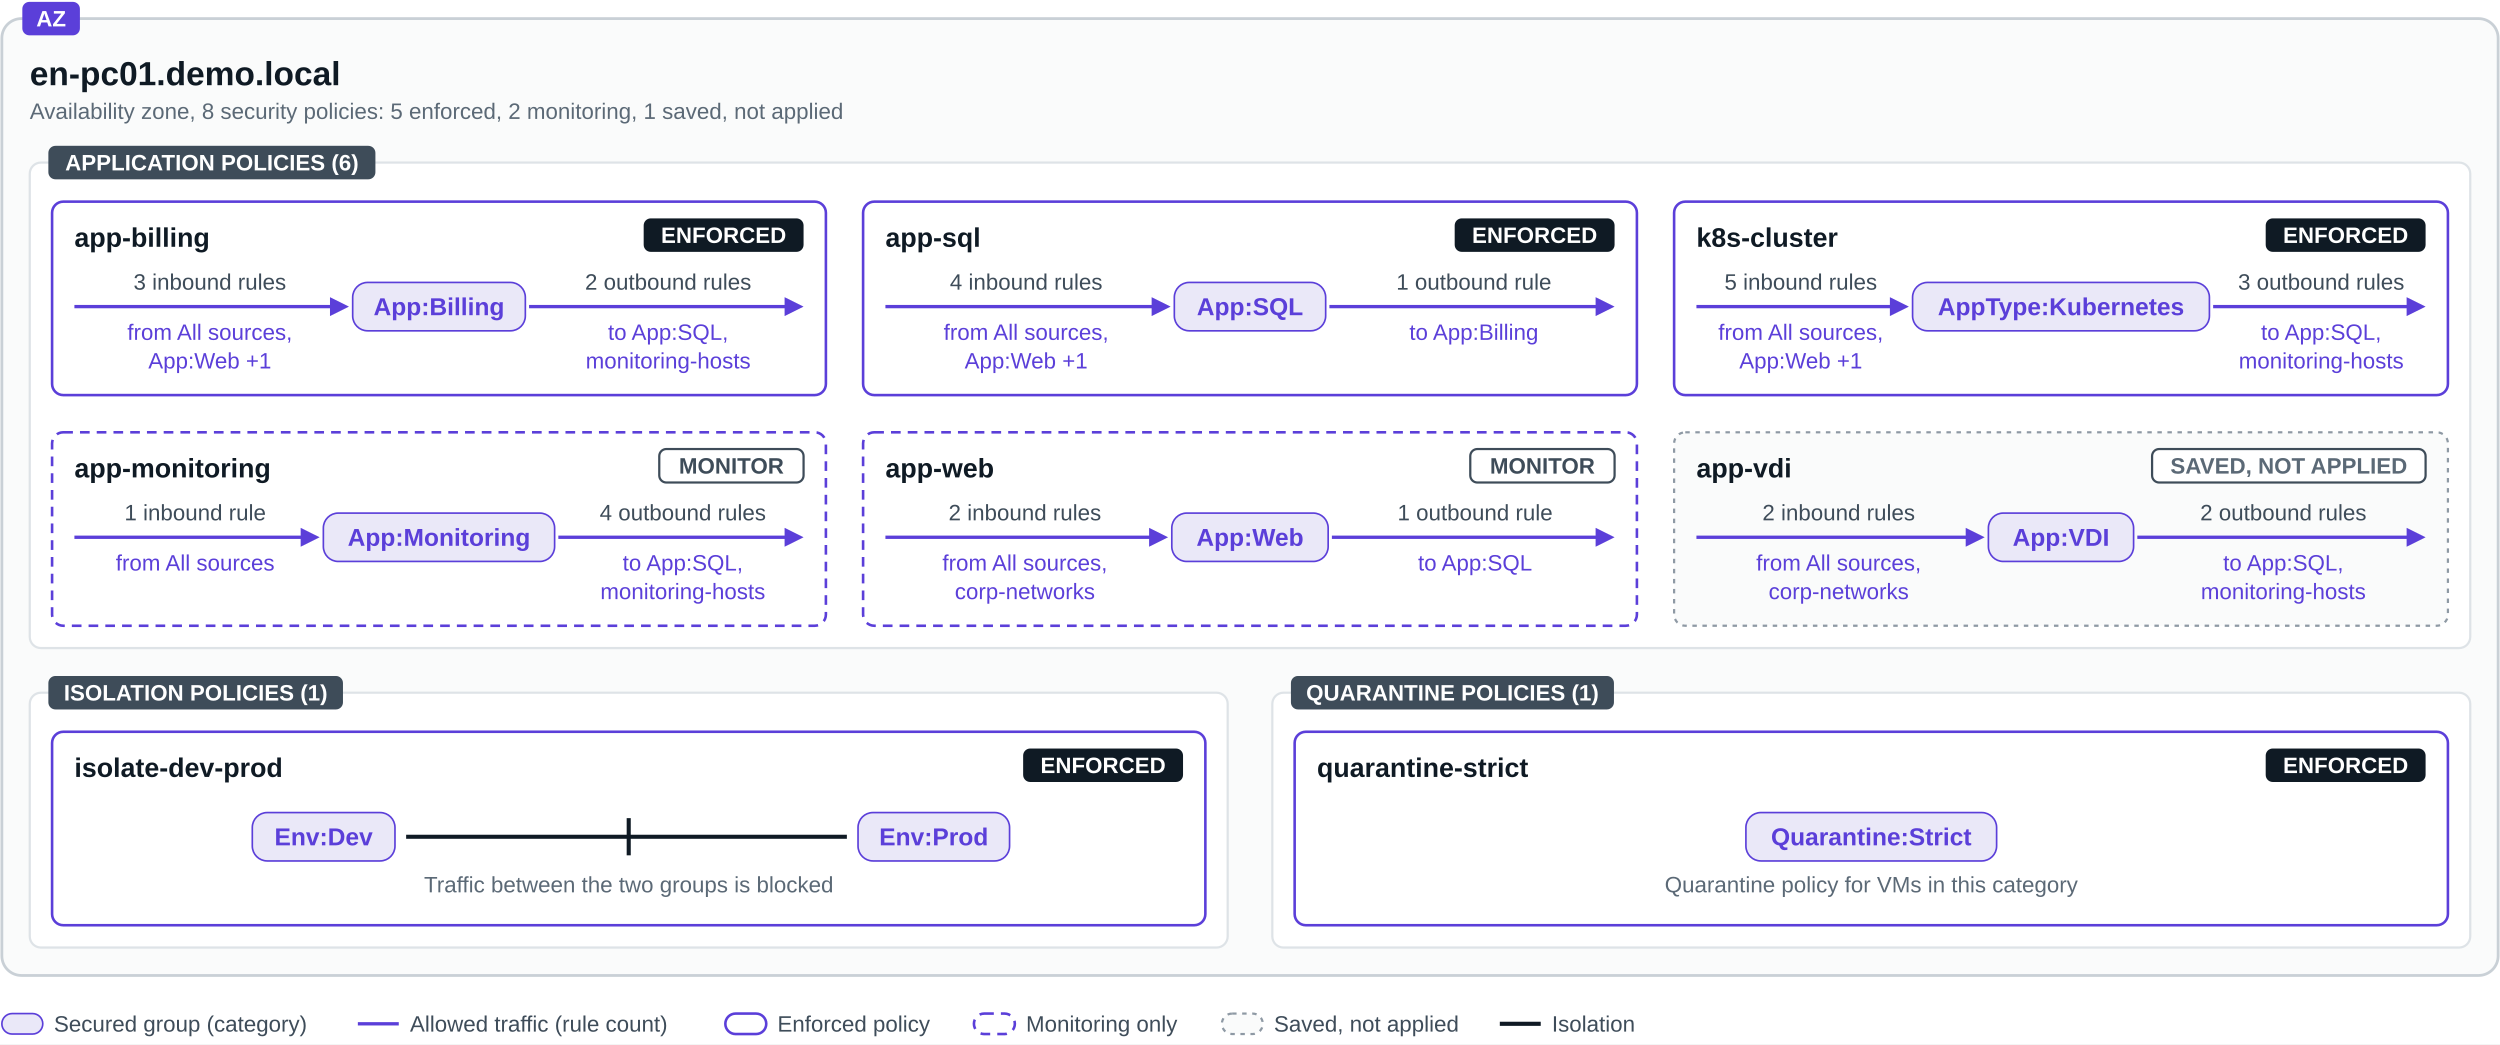
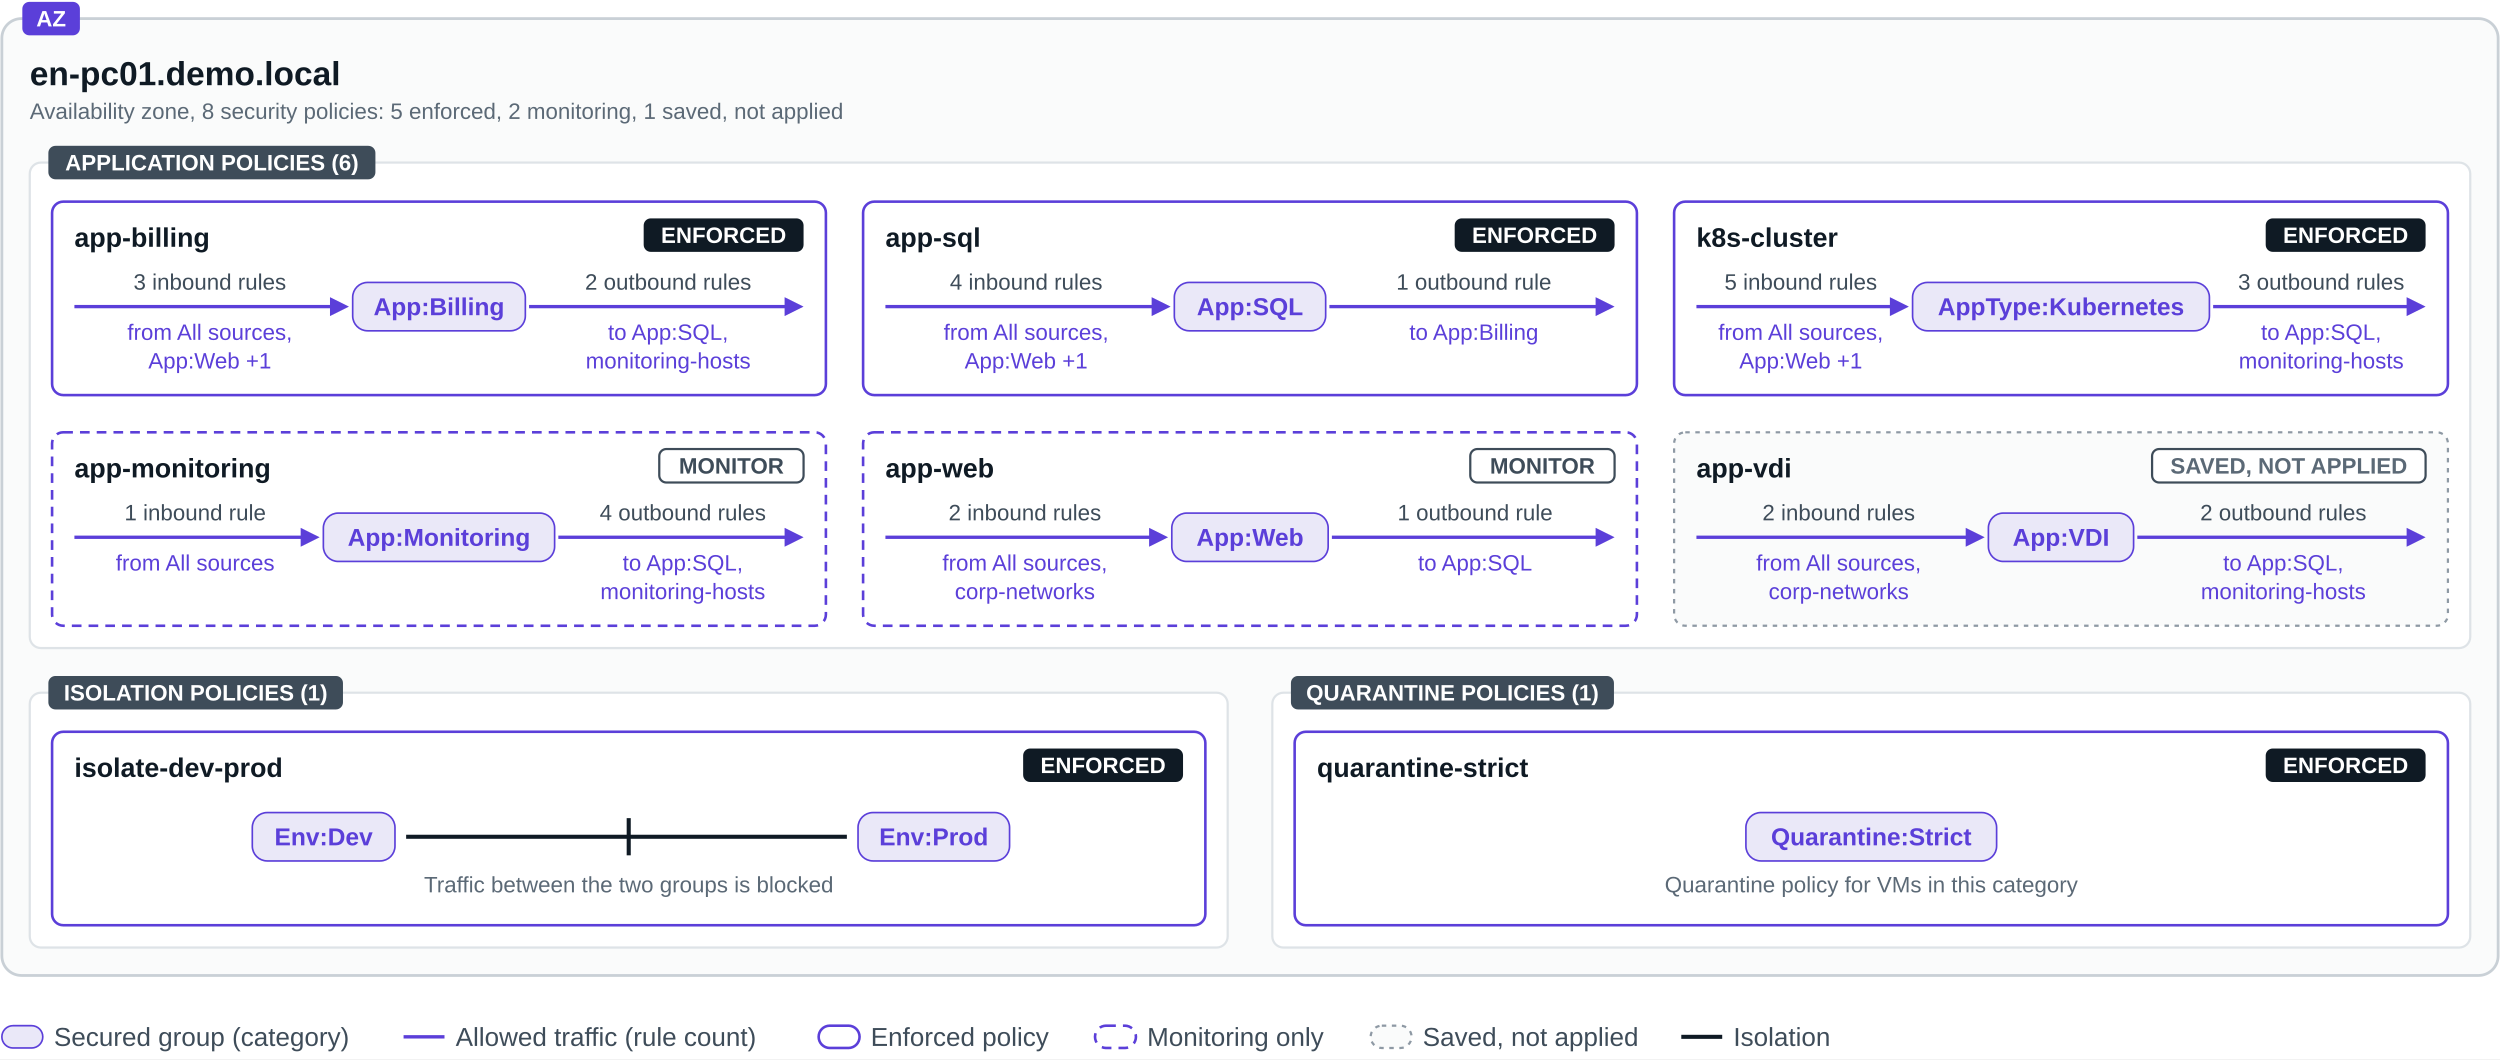
- <svg xmlns="http://www.w3.org/2000/svg" version="1.1" width="672pt" height="280.7pt" viewBox="0 0 672 280.7" font-family="Figtree, Calibri, 'Segoe UI', Arial, sans-serif">
-   <rect width="672" height="280.7" fill="#FFFFFF" />
+ <svg xmlns="http://www.w3.org/2000/svg" version="1.1" width="672pt" height="284.7pt" viewBox="0 0 672 284.7" font-family="Figtree, Calibri, 'Segoe UI', Arial, sans-serif">
+   <rect width="672" height="284.7" fill="#FFFFFF" />
  <g id="site:en-pc01.demo.local" data-kind="container" data-name="en-pc01.demo.local" data-prism-central="en-pc01.demo.local">
    <rect x="0.5" y="5" width="671" height="257.2" fill="#FAFBFB" rx="5.25" stroke="#C9D0D6" stroke-width="0.75" />
    <text x="8" y="22.91" font-size="9" font-weight="600" fill="#0F1A24" textLength="80.13" lengthAdjust="spacingAndGlyphs">en-pc01.demo.local</text>
    <text x="8" y="31.96" font-size="6" fill="#5B6976" textLength="220.03" lengthAdjust="spacingAndGlyphs">Availability zone, 8 security policies: 5 enforced, 2 monitoring, 1 saved, not applied</text>
  </g>
  <g id="lane:en-pc01.demo.local:APPLICATION" data-kind="container" data-name="APPLICATION POLICIES" data-policy-type="APPLICATION">
    <rect x="8" y="43.7" width="656" height="130.5" fill="#FFFFFF" rx="3" stroke="#DEE3E7" stroke-width="0.6" />
  </g>
  <g id="lane:en-pc01.demo.local:ISOLATION" data-kind="container" data-name="ISOLATION POLICIES" data-policy-type="ISOLATION">
    <rect x="8" y="186.2" width="322" height="68.5" fill="#FFFFFF" rx="3" stroke="#DEE3E7" stroke-width="0.6" />
  </g>
  <g id="lane:en-pc01.demo.local:QUARANTINE" data-kind="container" data-name="QUARANTINE POLICIES" data-policy-type="QUARANTINE">
    <rect x="342" y="186.2" width="322" height="68.5" fill="#FFFFFF" rx="3" stroke="#DEE3E7" stroke-width="0.6" />
  </g>
  <g id="policy:ce095947-00bb-5b22-bb2f-9dd795961a19" data-kind="box" data-name="app-billing" data-policy-type="APPLICATION" data-policy-uuid="ce095947-00bb-5b22-bb2f-9dd795961a19" data-prism-central="en-pc01.demo.local" data-state="ENFORCE">
    <rect x="14" y="54.2" width="208" height="52" fill="#FFFFFF" rx="3" stroke="#5B3FD9" stroke-width="0.7" />
    <text x="20" y="66.33" font-size="7.2" font-weight="600" fill="#0F1A24" textLength="34.94" lengthAdjust="spacingAndGlyphs">app-billing</text>
  </g>
  <g id="policy:ce095947-00bb-5b22-bb2f-9dd795961a19:in:l" data-kind="label">
    <text x="56.4" y="77.86" text-anchor="middle" font-size="6" fill="#3E4C59" textLength="40.94" lengthAdjust="spacingAndGlyphs">3 inbound rules</text>
  </g>
  <g id="policy:ce095947-00bb-5b22-bb2f-9dd795961a19:out:l" data-kind="label">
    <text x="179.6" y="77.86" text-anchor="middle" font-size="6" fill="#3E4C59" textLength="45.39" lengthAdjust="spacingAndGlyphs">2 outbound rules</text>
  </g>
  <g id="policy:ce095947-00bb-5b22-bb2f-9dd795961a19:in:p" data-kind="label">
    <text x="56.4" y="91.36" text-anchor="middle" font-size="6" fill="#5B3FD9" textLength="44.82" lengthAdjust="spacingAndGlyphs">from All sources,</text>
    <text x="56.4" y="99.04" text-anchor="middle" font-size="6" fill="#5B3FD9" textLength="32.92" lengthAdjust="spacingAndGlyphs">App:Web +1</text>
  </g>
  <g id="policy:ce095947-00bb-5b22-bb2f-9dd795961a19:out:p" data-kind="label">
    <text x="179.6" y="91.36" text-anchor="middle" font-size="6" fill="#5B3FD9" textLength="32.74" lengthAdjust="spacingAndGlyphs">to App:SQL,</text>
    <text x="179.6" y="99.04" text-anchor="middle" font-size="6" fill="#5B3FD9" textLength="46.55" lengthAdjust="spacingAndGlyphs">monitoring-hosts</text>
  </g>
  <g id="policy:56c252fa-ca3b-594b-bc40-036f28ed101f" data-kind="box" data-name="app-sql" data-policy-type="APPLICATION" data-policy-uuid="56c252fa-ca3b-594b-bc40-036f28ed101f" data-prism-central="en-pc01.demo.local" data-state="ENFORCE">
    <rect x="232" y="54.2" width="208" height="52" fill="#FFFFFF" rx="3" stroke="#5B3FD9" stroke-width="0.7" />
    <text x="238" y="66.33" font-size="7.2" font-weight="600" fill="#0F1A24" textLength="24.6" lengthAdjust="spacingAndGlyphs">app-sql</text>
  </g>
  <g id="policy:56c252fa-ca3b-594b-bc40-036f28ed101f:in:l" data-kind="label">
    <text x="275.83" y="77.86" text-anchor="middle" font-size="6" fill="#3E4C59" textLength="41.41" lengthAdjust="spacingAndGlyphs">4 inbound rules</text>
  </g>
  <g id="policy:56c252fa-ca3b-594b-bc40-036f28ed101f:out:l" data-kind="label">
    <text x="396.17" y="77.86" text-anchor="middle" font-size="6" fill="#3E4C59" textLength="41.72" lengthAdjust="spacingAndGlyphs">1 outbound rule</text>
  </g>
  <g id="policy:56c252fa-ca3b-594b-bc40-036f28ed101f:in:p" data-kind="label">
    <text x="275.83" y="91.36" text-anchor="middle" font-size="6" fill="#5B3FD9" textLength="44.82" lengthAdjust="spacingAndGlyphs">from All sources,</text>
    <text x="275.83" y="99.04" text-anchor="middle" font-size="6" fill="#5B3FD9" textLength="32.92" lengthAdjust="spacingAndGlyphs">App:Web +1</text>
  </g>
  <g id="policy:56c252fa-ca3b-594b-bc40-036f28ed101f:out:p" data-kind="label">
    <text x="396.17" y="91.36" text-anchor="middle" font-size="6" fill="#5B3FD9" textLength="35.86" lengthAdjust="spacingAndGlyphs">to App:Billing</text>
  </g>
  <g id="policy:5e183b41-ee97-5000-bd32-a9d5eccbe30f" data-kind="box" data-name="k8s-cluster" data-policy-type="APPLICATION" data-policy-uuid="5e183b41-ee97-5000-bd32-a9d5eccbe30f" data-prism-central="en-pc01.demo.local" data-state="ENFORCE">
    <rect x="450" y="54.2" width="208" height="52" fill="#FFFFFF" rx="3" stroke="#5B3FD9" stroke-width="0.7" />
    <text x="456" y="66.33" font-size="7.2" font-weight="600" fill="#0F1A24" textLength="36.89" lengthAdjust="spacingAndGlyphs">k8s-cluster</text>
  </g>
  <g id="policy:5e183b41-ee97-5000-bd32-a9d5eccbe30f:in:l" data-kind="label">
    <text x="484.05" y="77.86" text-anchor="middle" font-size="6" fill="#3E4C59" textLength="41.13" lengthAdjust="spacingAndGlyphs">5 inbound rules</text>
  </g>
  <g id="policy:5e183b41-ee97-5000-bd32-a9d5eccbe30f:out:l" data-kind="label">
    <text x="623.94" y="77.86" text-anchor="middle" font-size="6" fill="#3E4C59" textLength="45.3" lengthAdjust="spacingAndGlyphs">3 outbound rules</text>
  </g>
  <g id="policy:5e183b41-ee97-5000-bd32-a9d5eccbe30f:in:p" data-kind="label">
    <text x="484.05" y="91.36" text-anchor="middle" font-size="6" fill="#5B3FD9" textLength="44.82" lengthAdjust="spacingAndGlyphs">from All sources,</text>
    <text x="484.05" y="99.04" text-anchor="middle" font-size="6" fill="#5B3FD9" textLength="32.92" lengthAdjust="spacingAndGlyphs">App:Web +1</text>
  </g>
  <g id="policy:5e183b41-ee97-5000-bd32-a9d5eccbe30f:out:p" data-kind="label">
    <text x="623.94" y="91.36" text-anchor="middle" font-size="6" fill="#5B3FD9" textLength="32.74" lengthAdjust="spacingAndGlyphs">to App:SQL,</text>
    <text x="623.94" y="99.04" text-anchor="middle" font-size="6" fill="#5B3FD9" textLength="46.55" lengthAdjust="spacingAndGlyphs">monitoring-hosts</text>
  </g>
  <g id="policy:37fe4106-ba5d-58b7-bad6-64f5fe387bfa" data-kind="box" data-name="app-monitoring" data-policy-type="APPLICATION" data-policy-uuid="37fe4106-ba5d-58b7-bad6-64f5fe387bfa" data-prism-central="en-pc01.demo.local" data-state="MONITOR">
    <rect x="14" y="116.2" width="208" height="52" fill="#FFFFFF" rx="3" stroke="#5B3FD9" stroke-width="0.7" stroke-dasharray="2.6 1.9" />
    <text x="20" y="128.33" font-size="7.2" font-weight="600" fill="#0F1A24" textLength="51.37" lengthAdjust="spacingAndGlyphs">app-monitoring</text>
  </g>
  <g id="policy:37fe4106-ba5d-58b7-bad6-64f5fe387bfa:in:l" data-kind="label">
    <text x="52.46" y="139.86" text-anchor="middle" font-size="6" fill="#3E4C59" textLength="37.36" lengthAdjust="spacingAndGlyphs">1 inbound rule</text>
  </g>
  <g id="policy:37fe4106-ba5d-58b7-bad6-64f5fe387bfa:out:l" data-kind="label">
    <text x="183.54" y="139.86" text-anchor="middle" font-size="6" fill="#3E4C59" textLength="45.76" lengthAdjust="spacingAndGlyphs">4 outbound rules</text>
  </g>
  <g id="policy:37fe4106-ba5d-58b7-bad6-64f5fe387bfa:in:p" data-kind="label">
    <text x="52.46" y="153.36" text-anchor="middle" font-size="6" fill="#5B3FD9" textLength="43.46" lengthAdjust="spacingAndGlyphs">from All sources</text>
  </g>
  <g id="policy:37fe4106-ba5d-58b7-bad6-64f5fe387bfa:out:p" data-kind="label">
    <text x="183.54" y="153.36" text-anchor="middle" font-size="6" fill="#5B3FD9" textLength="32.74" lengthAdjust="spacingAndGlyphs">to App:SQL,</text>
    <text x="183.54" y="161.04" text-anchor="middle" font-size="6" fill="#5B3FD9" textLength="46.55" lengthAdjust="spacingAndGlyphs">monitoring-hosts</text>
  </g>
  <g id="policy:4ddfcda2-2471-5ae3-868f-32018e0da003" data-kind="box" data-name="app-web" data-policy-type="APPLICATION" data-policy-uuid="4ddfcda2-2471-5ae3-868f-32018e0da003" data-prism-central="en-pc01.demo.local" data-state="MONITOR">
    <rect x="232" y="116.2" width="208" height="52" fill="#FFFFFF" rx="3" stroke="#5B3FD9" stroke-width="0.7" stroke-dasharray="2.6 1.9" />
    <text x="238" y="128.33" font-size="7.2" font-weight="600" fill="#0F1A24" textLength="29.43" lengthAdjust="spacingAndGlyphs">app-web</text>
  </g>
  <g id="policy:4ddfcda2-2471-5ae3-868f-32018e0da003:in:l" data-kind="label">
    <text x="275.49" y="139.86" text-anchor="middle" font-size="6" fill="#3E4C59" textLength="41.03" lengthAdjust="spacingAndGlyphs">2 inbound rules</text>
  </g>
  <g id="policy:4ddfcda2-2471-5ae3-868f-32018e0da003:out:l" data-kind="label">
    <text x="396.5" y="139.86" text-anchor="middle" font-size="6" fill="#3E4C59" textLength="41.72" lengthAdjust="spacingAndGlyphs">1 outbound rule</text>
  </g>
  <g id="policy:4ddfcda2-2471-5ae3-868f-32018e0da003:in:p" data-kind="label">
    <text x="275.49" y="153.36" text-anchor="middle" font-size="6" fill="#5B3FD9" textLength="44.82" lengthAdjust="spacingAndGlyphs">from All sources,</text>
    <text x="275.49" y="161.04" text-anchor="middle" font-size="6" fill="#5B3FD9" textLength="39.61" lengthAdjust="spacingAndGlyphs">corp-networks</text>
  </g>
  <g id="policy:4ddfcda2-2471-5ae3-868f-32018e0da003:out:p" data-kind="label">
    <text x="396.5" y="153.36" text-anchor="middle" font-size="6" fill="#5B3FD9" textLength="31.39" lengthAdjust="spacingAndGlyphs">to App:SQL</text>
  </g>
  <g id="policy:249a9518-b7a6-50c6-b927-a4b486b8b680" data-kind="box" data-name="app-vdi" data-policy-type="APPLICATION" data-policy-uuid="249a9518-b7a6-50c6-b927-a4b486b8b680" data-prism-central="en-pc01.demo.local" data-state="SAVE">
    <rect x="450" y="116.2" width="208" height="52" fill="#FAFBFB" rx="3" stroke="#8E99A4" stroke-width="0.6" stroke-dasharray="1.2 1.5" />
    <text x="456" y="128.33" font-size="7.2" font-weight="600" fill="#0F1A24" textLength="25.29" lengthAdjust="spacingAndGlyphs">app-vdi</text>
  </g>
  <g id="policy:249a9518-b7a6-50c6-b927-a4b486b8b680:in:l" data-kind="label">
    <text x="494.24" y="139.86" text-anchor="middle" font-size="6" fill="#3E4C59" textLength="41.03" lengthAdjust="spacingAndGlyphs">2 inbound rules</text>
  </g>
  <g id="policy:249a9518-b7a6-50c6-b927-a4b486b8b680:out:l" data-kind="label">
    <text x="613.76" y="139.86" text-anchor="middle" font-size="6" fill="#3E4C59" textLength="45.39" lengthAdjust="spacingAndGlyphs">2 outbound rules</text>
  </g>
  <g id="policy:249a9518-b7a6-50c6-b927-a4b486b8b680:in:p" data-kind="label">
    <text x="494.24" y="153.36" text-anchor="middle" font-size="6" fill="#5B3FD9" textLength="44.82" lengthAdjust="spacingAndGlyphs">from All sources,</text>
    <text x="494.24" y="161.04" text-anchor="middle" font-size="6" fill="#5B3FD9" textLength="39.61" lengthAdjust="spacingAndGlyphs">corp-networks</text>
  </g>
  <g id="policy:249a9518-b7a6-50c6-b927-a4b486b8b680:out:p" data-kind="label">
    <text x="613.76" y="153.36" text-anchor="middle" font-size="6" fill="#5B3FD9" textLength="32.74" lengthAdjust="spacingAndGlyphs">to App:SQL,</text>
    <text x="613.76" y="161.04" text-anchor="middle" font-size="6" fill="#5B3FD9" textLength="46.55" lengthAdjust="spacingAndGlyphs">monitoring-hosts</text>
  </g>
  <g id="policy:7b2ca501-55e8-5f4d-a446-7a48801977ea" data-kind="box" data-name="isolate-dev-prod" data-policy-type="ISOLATION" data-policy-uuid="7b2ca501-55e8-5f4d-a446-7a48801977ea" data-prism-central="en-pc01.demo.local" data-state="ENFORCE">
    <rect x="14" y="196.7" width="310" height="52" fill="#FFFFFF" rx="3" stroke="#5B3FD9" stroke-width="0.7" />
    <text x="20" y="208.83" font-size="7.2" font-weight="600" fill="#0F1A24" textLength="55" lengthAdjust="spacingAndGlyphs">isolate-dev-prod</text>
  </g>
  <g id="policy:7b2ca501-55e8-5f4d-a446-7a48801977ea:foot" data-kind="label">
    <text x="169" y="239.86" text-anchor="middle" font-size="6" fill="#5B6976" textLength="113.54" lengthAdjust="spacingAndGlyphs">Traffic between the two groups is blocked</text>
  </g>
  <g id="policy:3b8d713f-b7d1-5b76-a15d-74ac91aec486" data-kind="box" data-name="quarantine-strict" data-policy-type="QUARANTINE" data-policy-uuid="3b8d713f-b7d1-5b76-a15d-74ac91aec486" data-prism-central="en-pc01.demo.local" data-state="ENFORCE">
    <rect x="348" y="196.7" width="310" height="52" fill="#FFFFFF" rx="3" stroke="#5B3FD9" stroke-width="0.7" />
    <text x="354" y="208.83" font-size="7.2" font-weight="600" fill="#0F1A24" textLength="55.46" lengthAdjust="spacingAndGlyphs">quarantine-strict</text>
  </g>
  <g id="policy:3b8d713f-b7d1-5b76-a15d-74ac91aec486:foot" data-kind="label">
    <text x="503" y="239.86" text-anchor="middle" font-size="6" fill="#5B6976" textLength="113.17" lengthAdjust="spacingAndGlyphs">Quarantine policy for VMs in this category</text>
  </g>
  <g id="legend:0" data-kind="swatch">
-     <rect x="0.5" y="272.45" width="11" height="5.5" fill="#EAE8F8" rx="2.75" stroke="#5B3FD9" stroke-width="0.45" />
+     <rect x="0.5" y="275.7" width="11" height="6" fill="#EAE8F8" rx="3" stroke="#5B3FD9" stroke-width="0.45" />
  </g>
  <g id="legend:0:label" data-kind="label">
-     <text x="14.5" y="277.3" font-size="6" fill="#3E4C59" textLength="69.52" lengthAdjust="spacingAndGlyphs">Secured group (category)</text>
+     <text x="14.5" y="281.15" font-size="7" fill="#3E4C59" textLength="81.11" lengthAdjust="spacingAndGlyphs">Secured group (category)</text>
  </g>
  <g id="legend:1:label" data-kind="label">
-     <text x="110.19" y="277.3" font-size="6" fill="#3E4C59" textLength="72.43" lengthAdjust="spacingAndGlyphs">Allowed traffic (rule count)</text>
+     <text x="122.48" y="281.15" font-size="7" fill="#3E4C59" textLength="84.5" lengthAdjust="spacingAndGlyphs">Allowed traffic (rule count)</text>
  </g>
  <g id="legend:2" data-kind="swatch">
-     <rect x="194.97" y="272.45" width="11" height="5.5" fill="#FFFFFF" rx="2.75" stroke="#5B3FD9" stroke-width="0.7" />
+     <rect x="220.05" y="275.7" width="11" height="6" fill="#FFFFFF" rx="3" stroke="#5B3FD9" stroke-width="0.7" />
  </g>
  <g id="legend:2:label" data-kind="label">
-     <text x="208.97" y="277.3" font-size="6" fill="#3E4C59" textLength="42.28" lengthAdjust="spacingAndGlyphs">Enforced policy</text>
+     <text x="234.05" y="281.15" font-size="7" fill="#3E4C59" textLength="49.33" lengthAdjust="spacingAndGlyphs">Enforced policy</text>
  </g>
  <g id="legend:3" data-kind="swatch">
-     <rect x="261.79" y="272.45" width="11" height="5.5" fill="#FFFFFF" rx="2.75" stroke="#5B3FD9" stroke-width="0.7" stroke-dasharray="2.6 1.9" />
+     <rect x="294.34" y="275.7" width="11" height="6" fill="#FFFFFF" rx="3" stroke="#5B3FD9" stroke-width="0.7" stroke-dasharray="2.6 1.9" />
  </g>
  <g id="legend:3:label" data-kind="label">
-     <text x="275.79" y="277.3" font-size="6" fill="#3E4C59" textLength="42.12" lengthAdjust="spacingAndGlyphs">Monitoring only</text>
+     <text x="308.34" y="281.15" font-size="7" fill="#3E4C59" textLength="49.14" lengthAdjust="spacingAndGlyphs">Monitoring only</text>
  </g>
  <g id="legend:4" data-kind="swatch">
-     <rect x="328.44" y="272.45" width="11" height="5.5" fill="#FAFBFB" rx="2.75" stroke="#8E99A4" stroke-width="0.6" stroke-dasharray="1.2 1.5" />
+     <rect x="368.43" y="275.7" width="11" height="6" fill="#FAFBFB" rx="3" stroke="#8E99A4" stroke-width="0.6" stroke-dasharray="1.2 1.5" />
  </g>
  <g id="legend:4:label" data-kind="label">
-     <text x="342.44" y="277.3" font-size="6" fill="#3E4C59" textLength="49.73" lengthAdjust="spacingAndGlyphs">Saved, not applied</text>
+     <text x="382.43" y="281.15" font-size="7" fill="#3E4C59" textLength="58.02" lengthAdjust="spacingAndGlyphs">Saved, not applied</text>
  </g>
  <g id="legend:5:label" data-kind="label">
-     <text x="417.15" y="277.3" font-size="6" fill="#3E4C59" textLength="22.77" lengthAdjust="spacingAndGlyphs">Isolation</text>
+     <text x="465.93" y="281.15" font-size="7" fill="#3E4C59" textLength="26.56" lengthAdjust="spacingAndGlyphs">Isolation</text>
  </g>
  <g id="policy:ce095947-00bb-5b22-bb2f-9dd795961a19:in" data-kind="edge" data-link="inbound">
    <polyline points="20,82.42 89.9,82.42" fill="none" stroke="#5B3FD9" stroke-width="0.9" stroke-linejoin="round" />
    <polygon points="93.8,82.42 88.7,84.96 88.7,79.88" fill="#5B3FD9" />
  </g>
  <g id="policy:ce095947-00bb-5b22-bb2f-9dd795961a19:out" data-kind="edge" data-link="outbound">
    <polyline points="142.21,82.42 212.1,82.42" fill="none" stroke="#5B3FD9" stroke-width="0.9" stroke-linejoin="round" />
    <polygon points="216,82.42 210.9,84.96 210.9,79.88" fill="#5B3FD9" />
  </g>
  <g id="policy:56c252fa-ca3b-594b-bc40-036f28ed101f:in" data-kind="edge" data-link="inbound">
    <polyline points="238,82.42 310.76,82.42" fill="none" stroke="#5B3FD9" stroke-width="0.9" stroke-linejoin="round" />
    <polygon points="314.66,82.42 309.56,84.96 309.56,79.88" fill="#5B3FD9" />
  </g>
  <g id="policy:56c252fa-ca3b-594b-bc40-036f28ed101f:out" data-kind="edge" data-link="outbound">
    <polyline points="357.34,82.42 430.1,82.42" fill="none" stroke="#5B3FD9" stroke-width="0.9" stroke-linejoin="round" />
    <polygon points="434,82.42 428.9,84.96 428.9,79.88" fill="#5B3FD9" />
  </g>
  <g id="policy:5e183b41-ee97-5000-bd32-a9d5eccbe30f:in" data-kind="edge" data-link="inbound">
    <polyline points="456,82.42 509.2,82.42" fill="none" stroke="#5B3FD9" stroke-width="0.9" stroke-linejoin="round" />
    <polygon points="513.1,82.42 508,84.96 508,79.88" fill="#5B3FD9" />
  </g>
  <g id="policy:5e183b41-ee97-5000-bd32-a9d5eccbe30f:out" data-kind="edge" data-link="outbound">
    <polyline points="594.89,82.42 648.1,82.42" fill="none" stroke="#5B3FD9" stroke-width="0.9" stroke-linejoin="round" />
    <polygon points="652,82.42 646.9,84.96 646.9,79.88" fill="#5B3FD9" />
  </g>
  <g id="policy:37fe4106-ba5d-58b7-bad6-64f5fe387bfa:in" data-kind="edge" data-link="inbound">
    <polyline points="20,144.42 82.02,144.42" fill="none" stroke="#5B3FD9" stroke-width="0.9" stroke-linejoin="round" />
    <polygon points="85.92,144.42 80.82,146.96 80.82,141.88" fill="#5B3FD9" />
  </g>
  <g id="policy:37fe4106-ba5d-58b7-bad6-64f5fe387bfa:out" data-kind="edge" data-link="outbound">
    <polyline points="150.08,144.42 212.1,144.42" fill="none" stroke="#5B3FD9" stroke-width="0.9" stroke-linejoin="round" />
    <polygon points="216,144.42 210.9,146.96 210.9,141.88" fill="#5B3FD9" />
  </g>
  <g id="policy:4ddfcda2-2471-5ae3-868f-32018e0da003:in" data-kind="edge" data-link="inbound">
    <polyline points="238,144.42 310.08,144.42" fill="none" stroke="#5B3FD9" stroke-width="0.9" stroke-linejoin="round" />
    <polygon points="313.98,144.42 308.88,146.96 308.88,141.88" fill="#5B3FD9" />
  </g>
  <g id="policy:4ddfcda2-2471-5ae3-868f-32018e0da003:out" data-kind="edge" data-link="outbound">
    <polyline points="358.01,144.42 430.1,144.42" fill="none" stroke="#5B3FD9" stroke-width="0.9" stroke-linejoin="round" />
    <polygon points="434,144.42 428.9,146.96 428.9,141.88" fill="#5B3FD9" />
  </g>
  <g id="policy:249a9518-b7a6-50c6-b927-a4b486b8b680:in" data-kind="edge" data-link="inbound">
    <polyline points="456,144.42 529.58,144.42" fill="none" stroke="#5B3FD9" stroke-width="0.9" stroke-linejoin="round" />
    <polygon points="533.48,144.42 528.38,146.96 528.38,141.88" fill="#5B3FD9" />
  </g>
  <g id="policy:249a9518-b7a6-50c6-b927-a4b486b8b680:out" data-kind="edge" data-link="outbound">
    <polyline points="574.51,144.42 648.1,144.42" fill="none" stroke="#5B3FD9" stroke-width="0.9" stroke-linejoin="round" />
    <polygon points="652,144.42 646.9,146.96 646.9,141.88" fill="#5B3FD9" />
  </g>
  <g id="policy:7b2ca501-55e8-5f4d-a446-7a48801977ea:iso" data-kind="edge" data-link="isolation">
    <polyline points="109.17,224.92 227.64,224.92" fill="none" stroke="#0F1A24" stroke-width="1.1" stroke-linejoin="round" />
  </g>
  <g id="policy:7b2ca501-55e8-5f4d-a446-7a48801977ea:iso:bar" data-kind="edge" data-link="isolation">
    <polyline points="169,219.92 169,229.92" fill="none" stroke="#0F1A24" stroke-width="1.1" stroke-linejoin="round" />
  </g>
  <g id="legend:1" data-kind="edge" data-link="">
-     <polyline points="96.19,275.2 107.19,275.2" fill="none" stroke="#5B3FD9" stroke-width="0.9" stroke-linejoin="round" />
+     <polyline points="108.48,278.7 119.48,278.7" fill="none" stroke="#5B3FD9" stroke-width="0.9" stroke-linejoin="round" />
  </g>
  <g id="legend:5" data-kind="edge" data-link="">
-     <polyline points="403.15,275.2 414.15,275.2" fill="none" stroke="#0F1A24" stroke-width="1.1" stroke-linejoin="round" />
+     <polyline points="451.93,278.7 462.93,278.7" fill="none" stroke="#0F1A24" stroke-width="1.1" stroke-linejoin="round" />
  </g>
  <g id="site:en-pc01.demo.local:tag" data-kind="tag">
    <rect x="6" y="0.5" width="15.48" height="9" fill="#5B3FD9" rx="1.9" />
    <text x="13.74" y="7.1" text-anchor="middle" font-size="6" font-weight="600" fill="#FFFFFF" textLength="8" lengthAdjust="spacingAndGlyphs">AZ</text>
  </g>
  <g id="lane:en-pc01.demo.local:APPLICATION:tag" data-kind="tag">
    <rect x="13" y="39.2" width="87.91" height="9" fill="#3E4C59" rx="1.9" />
    <text x="56.96" y="45.8" text-anchor="middle" font-size="6" font-weight="600" fill="#FFFFFF" textLength="76.33" lengthAdjust="spacingAndGlyphs">APPLICATION POLICIES (6)</text>
  </g>
  <g id="policy:ce095947-00bb-5b22-bb2f-9dd795961a19:state" data-kind="tag">
    <rect x="173.02" y="58.7" width="42.98" height="9" fill="#0F1A24" rx="1.9" />
    <text x="194.51" y="65.3" text-anchor="middle" font-size="6" font-weight="600" fill="#FFFFFF" textLength="32.05" lengthAdjust="spacingAndGlyphs">ENFORCED</text>
  </g>
  <g id="policy:ce095947-00bb-5b22-bb2f-9dd795961a19:g" data-kind="pill">
    <rect x="94.8" y="75.92" width="46.41" height="13" fill="#EAE8F8" rx="4" stroke="#5B3FD9" stroke-width="0.45" />
    <text x="118" y="84.72" text-anchor="middle" font-size="6.6" font-weight="600" fill="#5B3FD9" textLength="32.47" lengthAdjust="spacingAndGlyphs">App:Billing</text>
  </g>
  <g id="policy:56c252fa-ca3b-594b-bc40-036f28ed101f:state" data-kind="tag">
    <rect x="391.02" y="58.7" width="42.98" height="9" fill="#0F1A24" rx="1.9" />
    <text x="412.51" y="65.3" text-anchor="middle" font-size="6" font-weight="600" fill="#FFFFFF" textLength="32.05" lengthAdjust="spacingAndGlyphs">ENFORCED</text>
  </g>
  <g id="policy:56c252fa-ca3b-594b-bc40-036f28ed101f:g" data-kind="pill">
    <rect x="315.66" y="75.92" width="40.68" height="13" fill="#EAE8F8" rx="4" stroke="#5B3FD9" stroke-width="0.45" />
    <text x="336" y="84.72" text-anchor="middle" font-size="6.6" font-weight="600" fill="#5B3FD9" textLength="27.06" lengthAdjust="spacingAndGlyphs">App:SQL</text>
  </g>
  <g id="policy:5e183b41-ee97-5000-bd32-a9d5eccbe30f:state" data-kind="tag">
    <rect x="609.02" y="58.7" width="42.98" height="9" fill="#0F1A24" rx="1.9" />
    <text x="630.51" y="65.3" text-anchor="middle" font-size="6" font-weight="600" fill="#FFFFFF" textLength="32.05" lengthAdjust="spacingAndGlyphs">ENFORCED</text>
  </g>
  <g id="policy:5e183b41-ee97-5000-bd32-a9d5eccbe30f:g" data-kind="pill">
    <rect x="514.1" y="75.92" width="79.79" height="13" fill="#EAE8F8" rx="4" stroke="#5B3FD9" stroke-width="0.45" />
    <text x="554" y="84.72" text-anchor="middle" font-size="6.6" font-weight="600" fill="#5B3FD9" textLength="63.95" lengthAdjust="spacingAndGlyphs">AppType:Kubernetes</text>
  </g>
  <g id="policy:37fe4106-ba5d-58b7-bad6-64f5fe387bfa:state" data-kind="tag">
    <rect x="177.21" y="120.7" width="38.79" height="9" fill="#FFFFFF" rx="1.9" stroke="#3E4C59" stroke-width="0.6" />
    <text x="196.6" y="127.3" text-anchor="middle" font-size="6" font-weight="600" fill="#3E4C59" textLength="28.1" lengthAdjust="spacingAndGlyphs">MONITOR</text>
  </g>
  <g id="policy:37fe4106-ba5d-58b7-bad6-64f5fe387bfa:g" data-kind="pill">
    <rect x="86.92" y="137.92" width="62.16" height="13" fill="#EAE8F8" rx="4" stroke="#5B3FD9" stroke-width="0.45" />
    <text x="118" y="146.72" text-anchor="middle" font-size="6.6" font-weight="600" fill="#5B3FD9" textLength="47.32" lengthAdjust="spacingAndGlyphs">App:Monitoring</text>
  </g>
  <g id="policy:4ddfcda2-2471-5ae3-868f-32018e0da003:state" data-kind="tag">
    <rect x="395.21" y="120.7" width="38.79" height="9" fill="#FFFFFF" rx="1.9" stroke="#3E4C59" stroke-width="0.6" />
    <text x="414.6" y="127.3" text-anchor="middle" font-size="6" font-weight="600" fill="#3E4C59" textLength="28.1" lengthAdjust="spacingAndGlyphs">MONITOR</text>
  </g>
  <g id="policy:4ddfcda2-2471-5ae3-868f-32018e0da003:g" data-kind="pill">
    <rect x="314.98" y="137.92" width="42.03" height="13" fill="#EAE8F8" rx="4" stroke="#5B3FD9" stroke-width="0.45" />
    <text x="336" y="146.72" text-anchor="middle" font-size="6.6" font-weight="600" fill="#5B3FD9" textLength="28.33" lengthAdjust="spacingAndGlyphs">App:Web</text>
  </g>
  <g id="policy:249a9518-b7a6-50c6-b927-a4b486b8b680:state" data-kind="tag">
    <rect x="578.48" y="120.7" width="73.52" height="9" fill="#FFFFFF" rx="1.9" stroke="#3E4C59" stroke-width="0.6" />
    <text x="615.24" y="127.3" text-anchor="middle" font-size="6" font-weight="600" fill="#5B6976" textLength="60.87" lengthAdjust="spacingAndGlyphs">SAVED, NOT APPLIED</text>
  </g>
  <g id="policy:249a9518-b7a6-50c6-b927-a4b486b8b680:g" data-kind="pill">
    <rect x="534.48" y="137.92" width="39.03" height="13" fill="#EAE8F8" rx="4" stroke="#5B3FD9" stroke-width="0.45" />
    <text x="554" y="146.72" text-anchor="middle" font-size="6.6" font-weight="600" fill="#5B3FD9" textLength="25.5" lengthAdjust="spacingAndGlyphs">App:VDI</text>
  </g>
  <g id="lane:en-pc01.demo.local:ISOLATION:tag" data-kind="tag">
    <rect x="13" y="181.7" width="79.19" height="9" fill="#3E4C59" rx="1.9" />
    <text x="52.6" y="188.3" text-anchor="middle" font-size="6" font-weight="600" fill="#FFFFFF" textLength="68.1" lengthAdjust="spacingAndGlyphs">ISOLATION POLICIES (1)</text>
  </g>
  <g id="policy:7b2ca501-55e8-5f4d-a446-7a48801977ea:state" data-kind="tag">
    <rect x="275.02" y="201.2" width="42.98" height="9" fill="#0F1A24" rx="1.9" />
    <text x="296.51" y="207.8" text-anchor="middle" font-size="6" font-weight="600" fill="#FFFFFF" textLength="32.05" lengthAdjust="spacingAndGlyphs">ENFORCED</text>
  </g>
  <g id="policy:7b2ca501-55e8-5f4d-a446-7a48801977ea:g0" data-kind="pill">
    <rect x="67.82" y="218.42" width="38.35" height="13" fill="#EAE8F8" rx="4" stroke="#5B3FD9" stroke-width="0.45" />
    <text x="86.99" y="227.22" text-anchor="middle" font-size="6.6" font-weight="600" fill="#5B3FD9" textLength="24.86" lengthAdjust="spacingAndGlyphs">Env:Dev</text>
  </g>
  <g id="policy:7b2ca501-55e8-5f4d-a446-7a48801977ea:g1" data-kind="pill">
    <rect x="230.64" y="218.42" width="40.73" height="13" fill="#EAE8F8" rx="4" stroke="#5B3FD9" stroke-width="0.45" />
    <text x="251" y="227.22" text-anchor="middle" font-size="6.6" font-weight="600" fill="#5B3FD9" textLength="27.11" lengthAdjust="spacingAndGlyphs">Env:Prod</text>
  </g>
  <g id="lane:en-pc01.demo.local:QUARANTINE:tag" data-kind="tag">
    <rect x="347" y="181.7" width="86.83" height="9" fill="#3E4C59" rx="1.9" />
    <text x="390.42" y="188.3" text-anchor="middle" font-size="6" font-weight="600" fill="#FFFFFF" textLength="75.31" lengthAdjust="spacingAndGlyphs">QUARANTINE POLICIES (1)</text>
  </g>
  <g id="policy:3b8d713f-b7d1-5b76-a15d-74ac91aec486:state" data-kind="tag">
    <rect x="609.02" y="201.2" width="42.98" height="9" fill="#0F1A24" rx="1.9" />
    <text x="630.51" y="207.8" text-anchor="middle" font-size="6" font-weight="600" fill="#FFFFFF" textLength="32.05" lengthAdjust="spacingAndGlyphs">ENFORCED</text>
  </g>
  <g id="policy:3b8d713f-b7d1-5b76-a15d-74ac91aec486:g" data-kind="pill">
    <rect x="469.3" y="218.42" width="67.39" height="13" fill="#EAE8F8" rx="4" stroke="#5B3FD9" stroke-width="0.45" />
    <text x="503" y="227.22" text-anchor="middle" font-size="6.6" font-weight="600" fill="#5B3FD9" textLength="52.25" lengthAdjust="spacingAndGlyphs">Quarantine:Strict</text>
  </g>
</svg>
